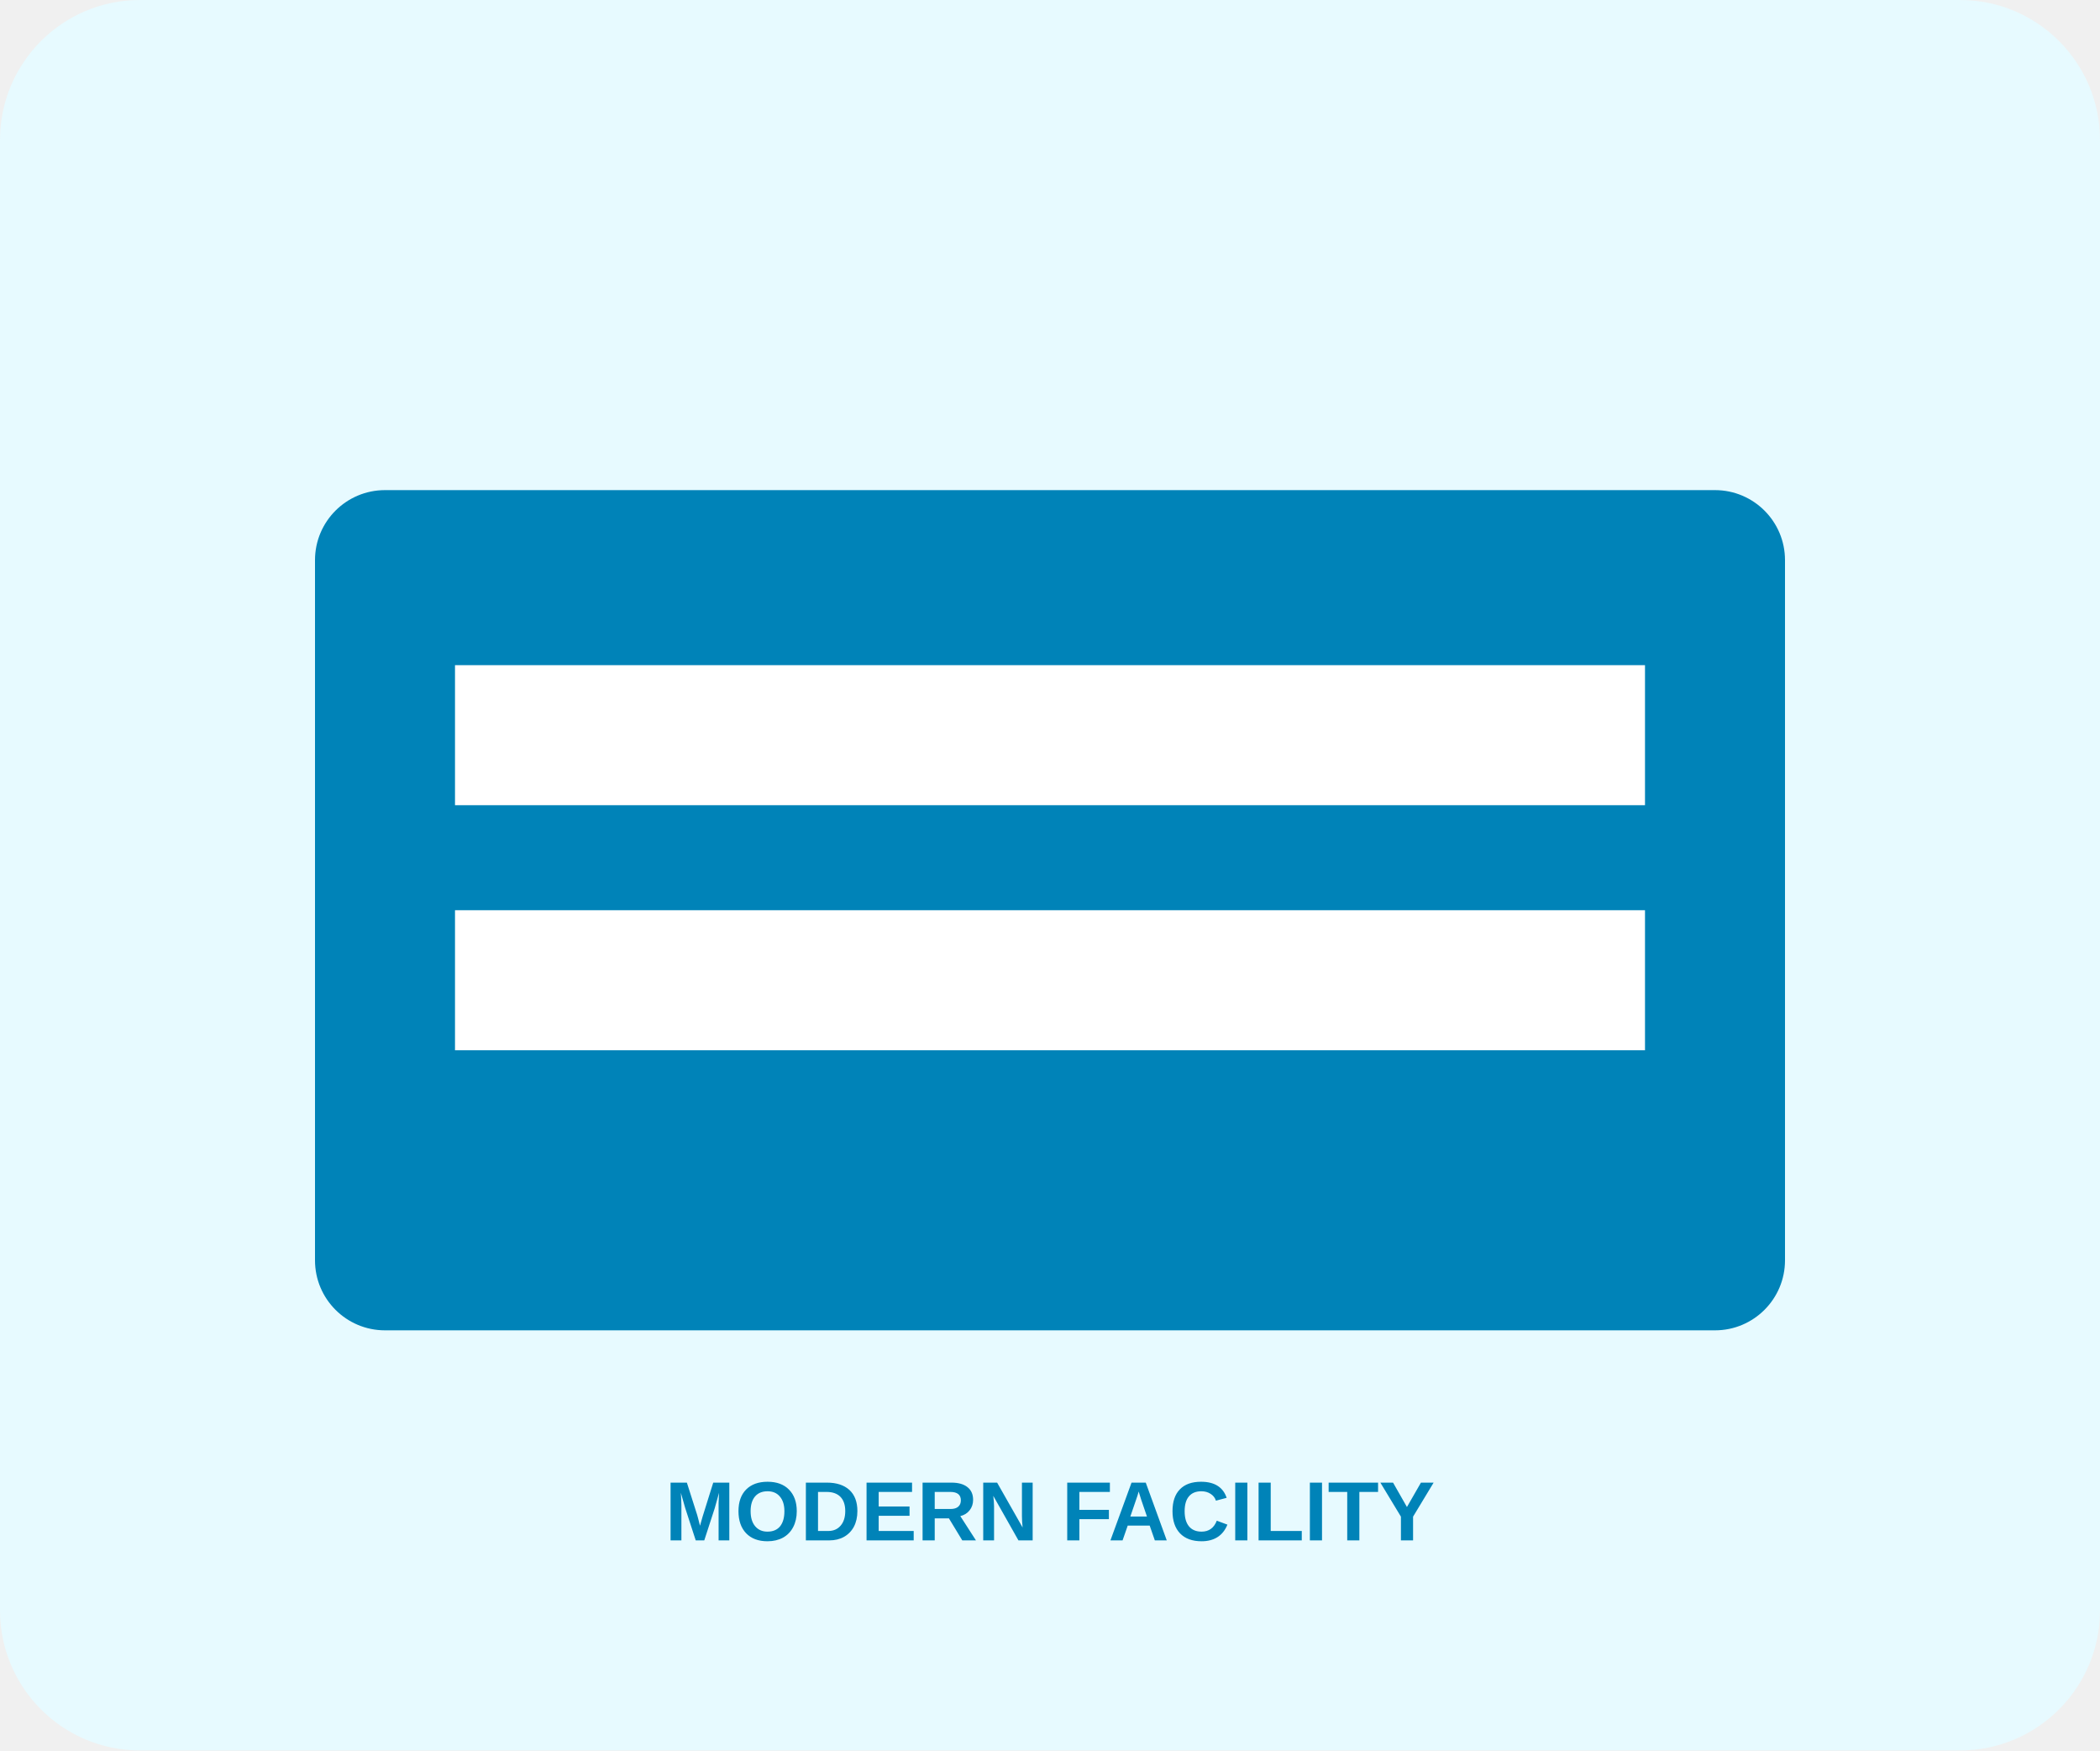
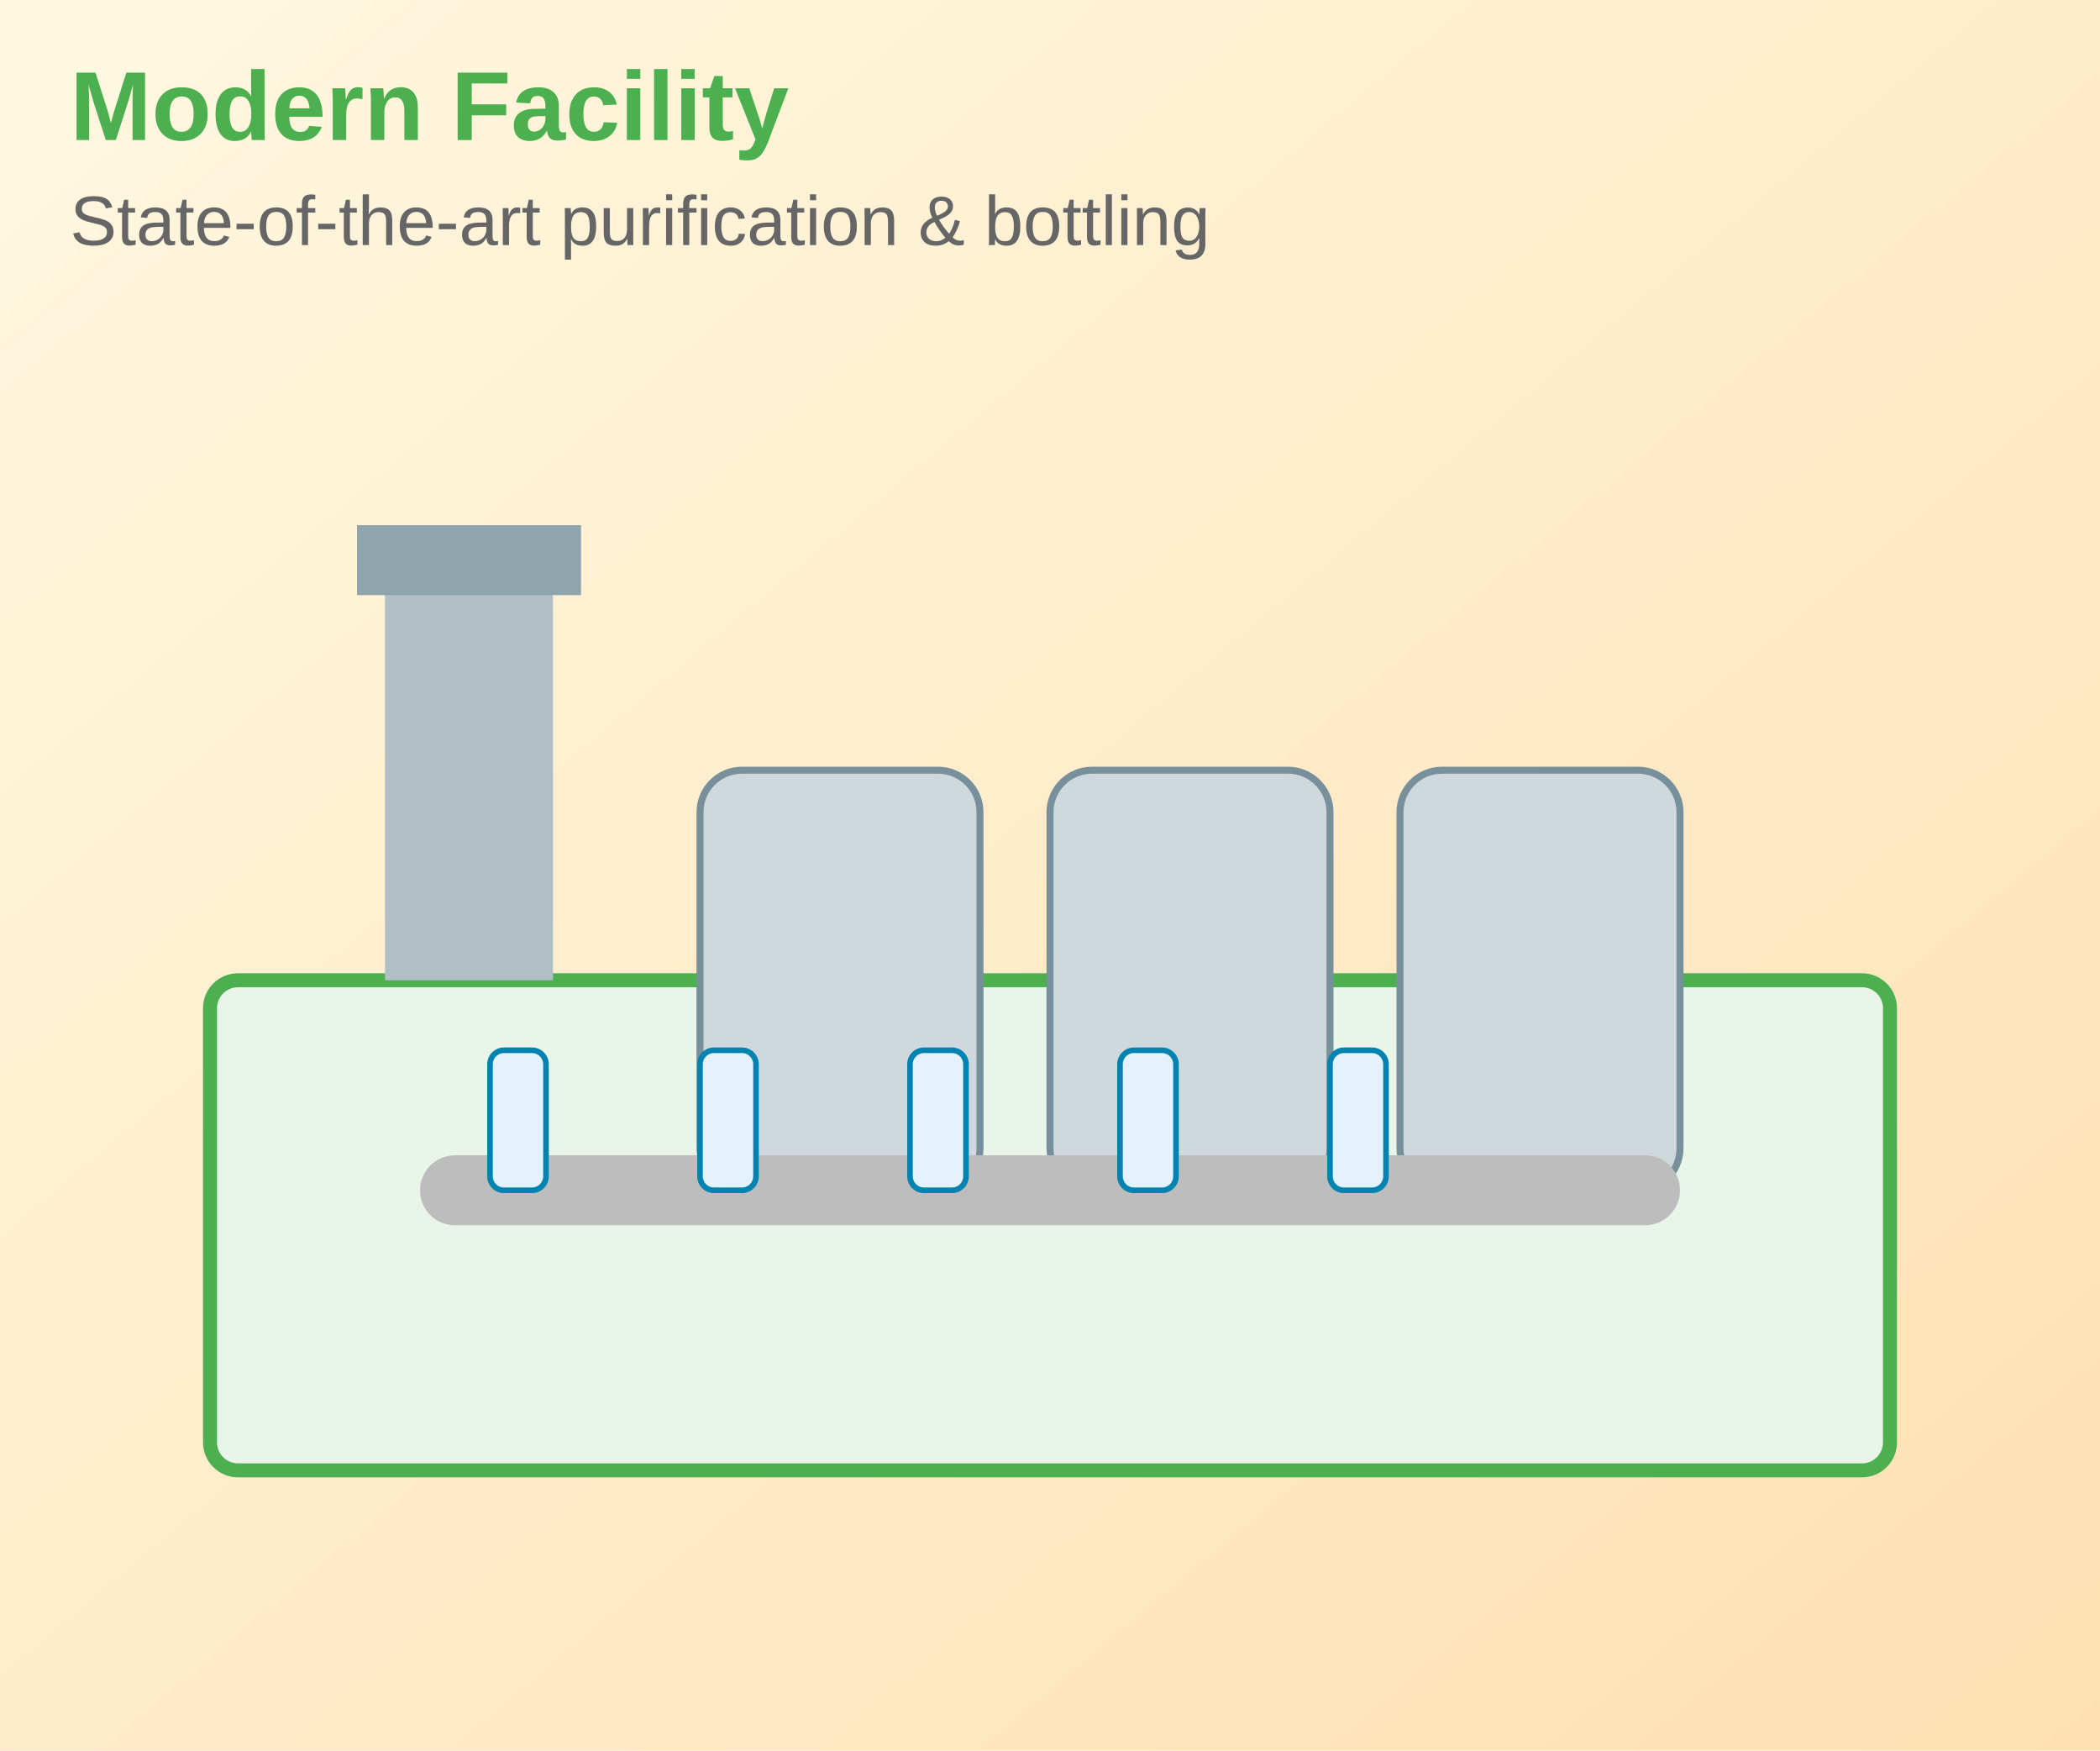
- <svg xmlns="http://www.w3.org/2000/svg" viewBox="0 0 300 250">
-   <rect width="300" height="250" rx="20" fill="#e7faff" />
-   <rect x="45" y="70" width="210" height="120" rx="10" fill="#0083b8" />
-   <path d="M65 95h170v20H65zm0 35h170v20H65z" fill="white" />
-   <text x="150" y="220" text-anchor="middle" fill="#0083b8" font-family="Arial" font-weight="bold">MODERN FACILITY</text>
+ <svg xmlns="http://www.w3.org/2000/svg" width="300" height="250" viewBox="0 0 300 250">
+   <defs>
+     <linearGradient id="bgGradient2" x1="0%" y1="0%" x2="100%" y2="100%">
+       <stop offset="0%" stop-color="#fff8e1" />
+       <stop offset="100%" stop-color="#ffe0b2" />
+     </linearGradient>
+   </defs>
+   <rect width="300" height="250" fill="url(#bgGradient2)" />
+   <rect x="30" y="140" width="240" height="70" fill="#e8f5e8" stroke="#4caf50" stroke-width="2" rx="4" />
+   <rect x="55" y="80" width="24" height="60" fill="#b0bec5" />
+   <rect x="51" y="75" width="32" height="10" fill="#90a4ae" />
+   <rect x="100" y="110" width="40" height="60" rx="6" fill="#cfd8dc" stroke="#78909c" stroke-width="1" />
+   <rect x="150" y="110" width="40" height="60" rx="6" fill="#cfd8dc" stroke="#78909c" stroke-width="1" />
+   <rect x="200" y="110" width="40" height="60" rx="6" fill="#cfd8dc" stroke="#78909c" stroke-width="1" />
+   <rect x="60" y="165" width="180" height="10" fill="#bdbdbd" rx="5" />
+   <rect x="70" y="150" width="8" height="20" fill="#e3f2fd" stroke="#0083b0" stroke-width="0.8" rx="2" />
+   <rect x="100" y="150" width="8" height="20" fill="#e3f2fd" stroke="#0083b0" stroke-width="0.8" rx="2" />
+   <rect x="130" y="150" width="8" height="20" fill="#e3f2fd" stroke="#0083b0" stroke-width="0.8" rx="2" />
+   <rect x="160" y="150" width="8" height="20" fill="#e3f2fd" stroke="#0083b0" stroke-width="0.8" rx="2" />
+   <rect x="190" y="150" width="8" height="20" fill="#e3f2fd" stroke="#0083b0" stroke-width="0.8" rx="2" />
+   <text x="10" y="20" font-family="Arial, sans-serif" font-size="14" font-weight="bold" fill="#4caf50">Modern Facility</text>
+   <text x="10" y="35" font-family="Arial, sans-serif" font-size="10" fill="#666">State-of-the-art purification &amp; bottling</text>
</svg>
